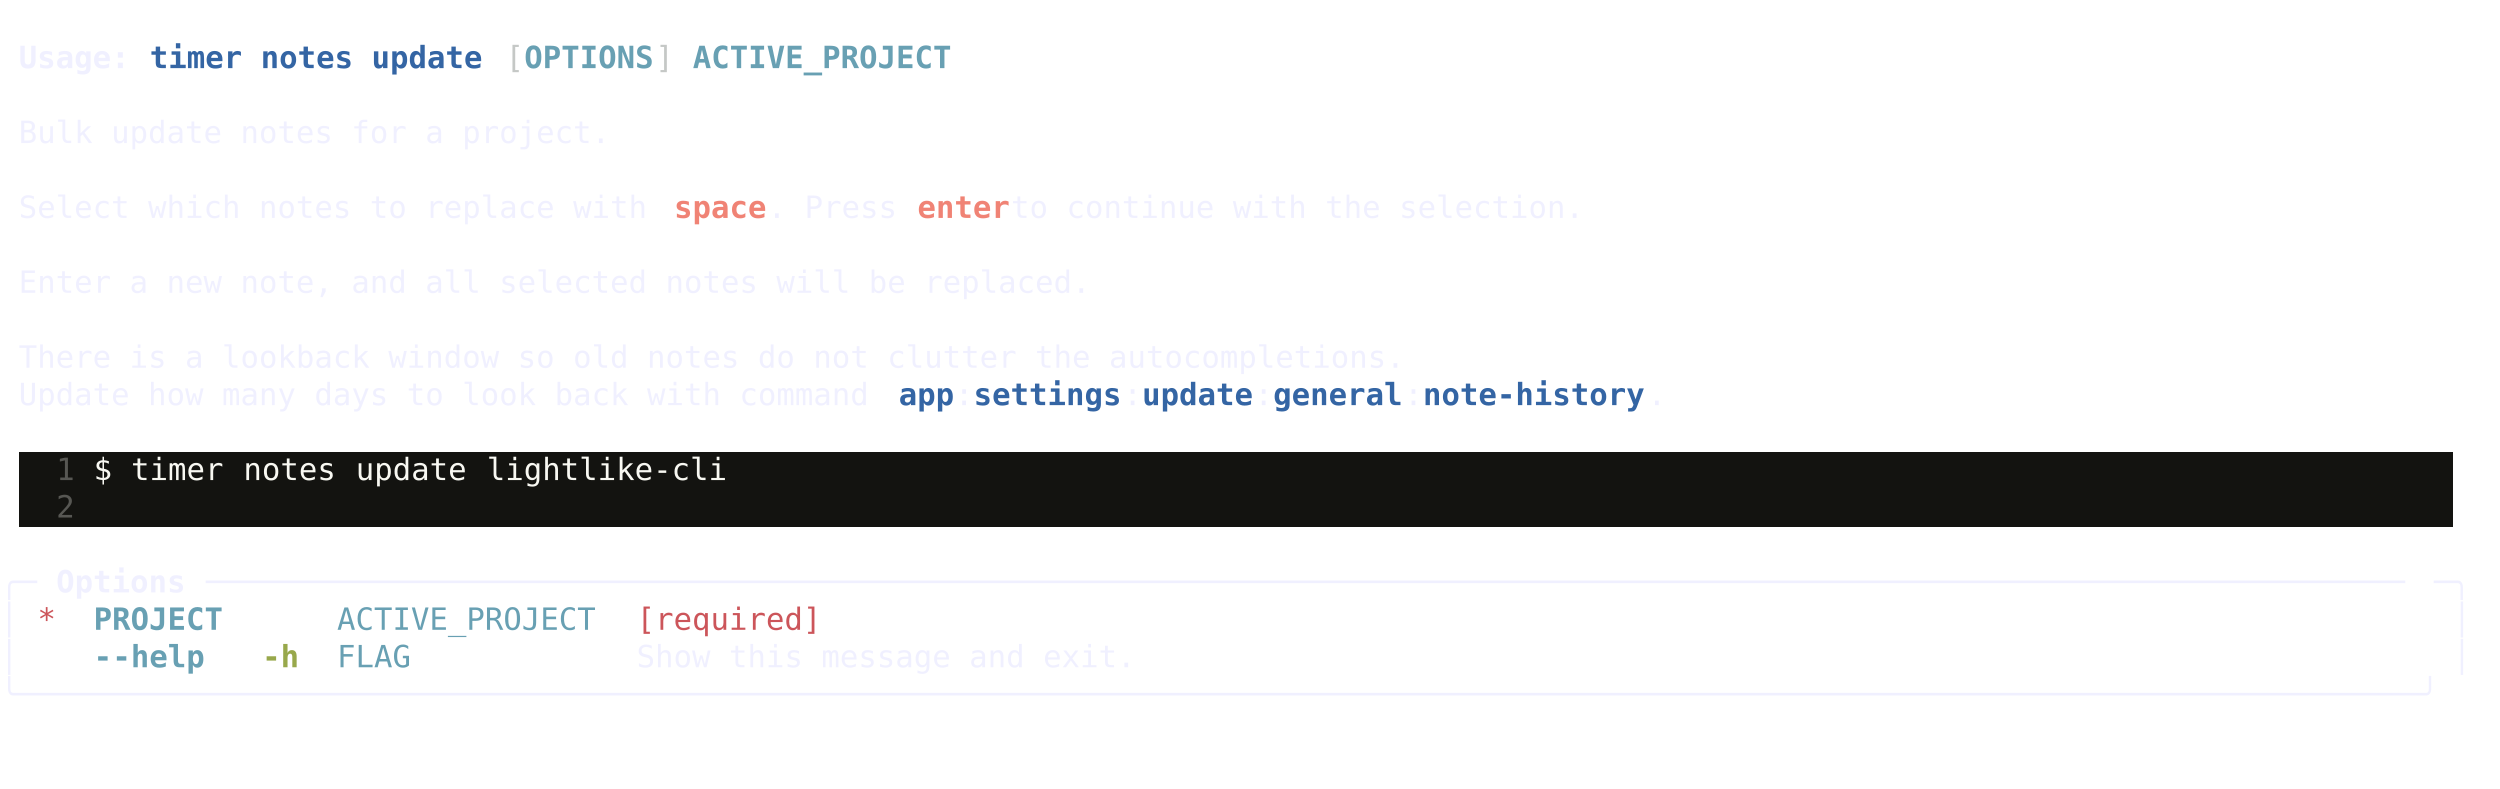
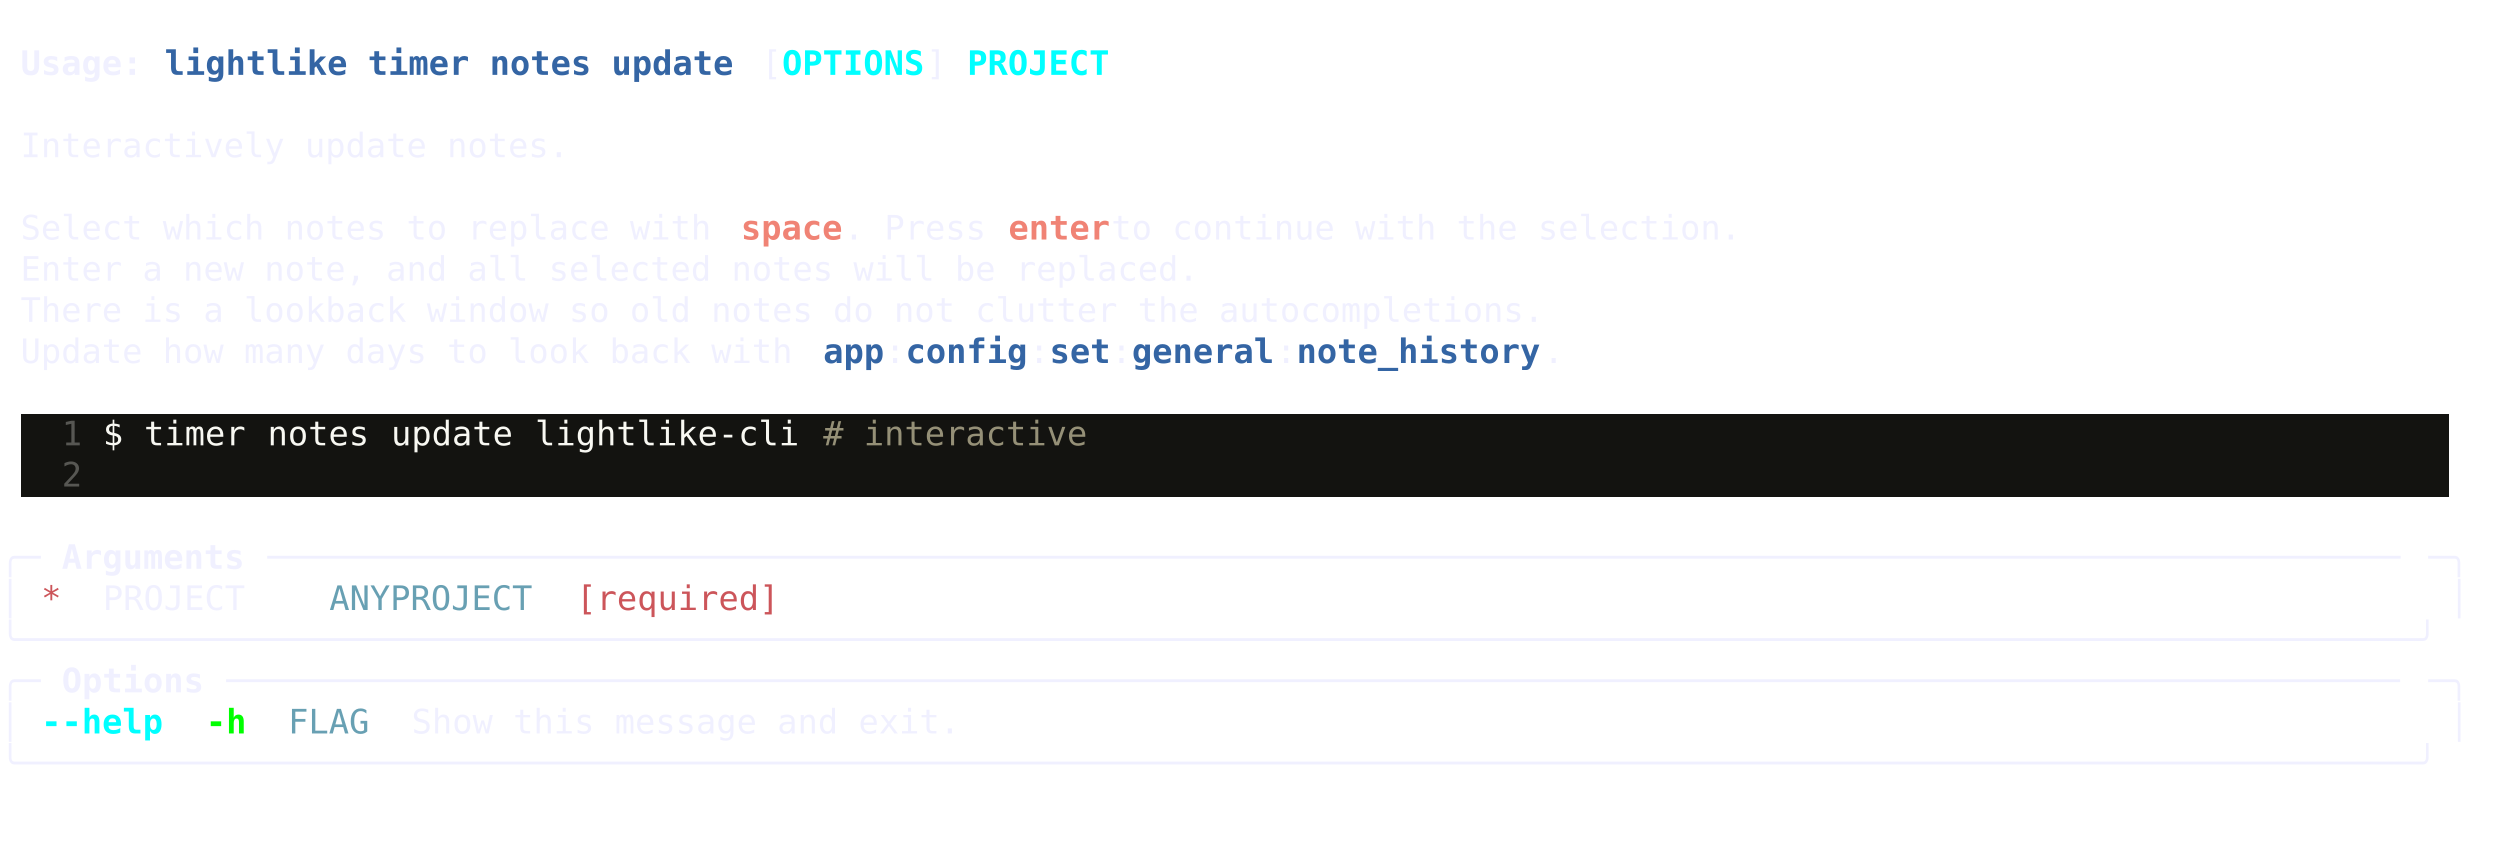
- <svg xmlns="http://www.w3.org/2000/svg" class="rich-terminal" viewBox="0 0 1629 513.6">
+ <svg xmlns="http://www.w3.org/2000/svg" class="rich-terminal" viewBox="0 0 1482 513.6">
  <style>

    @font-face {
-         font-family: "Source Code Pro";
-         src: local("Source Code Pro"),
-                 url('https://fonts.googleapis.com/css2?family=Source+Code+Pro:ital,wght@0,200..900;1,200..900'),
+         font-family: "Fira Code";
+         src: local("FiraCode-Regular"),
+                 url("https://cdnjs.cloudflare.com/ajax/libs/firacode/6.2.0/woff2/FiraCode-Regular.woff2") format("woff2"),
+                 url("https://cdnjs.cloudflare.com/ajax/libs/firacode/6.2.0/woff/FiraCode-Regular.woff") format("woff");
        font-style: normal;
        font-weight: 400;
    }
- 
- 
-     .terminal-2274012870-matrix {
-         font-family: Source Code Pro, monospace;
+     @font-face {
+         font-family: "Fira Code";
+         src: local("FiraCode-Bold"),
+                 url("https://cdnjs.cloudflare.com/ajax/libs/firacode/6.2.0/woff2/FiraCode-Bold.woff2") format("woff2"),
+                 url("https://cdnjs.cloudflare.com/ajax/libs/firacode/6.2.0/woff/FiraCode-Bold.woff") format("woff");
+         font-style: bold;
+         font-weight: 700;
+     }
+ 
+     .terminal-2017149842-matrix {
+         font-family: Fira Code, monospace;
        font-size: 20px;
        line-height: 24.4px;
        font-variant-east-asian: full-width;
    }

-     .terminal-2274012870-title {
+     .terminal-2017149842-title {
        font-size: 18px;
        font-weight: bold;
-         font-family: Source Code Pro;
-     }
- 
-     .terminal-2274012870-r1 { fill: #c5c8c6 }
- .terminal-2274012870-r2 { fill: #f0f0ff;font-weight: bold }
- .terminal-2274012870-r3 { fill: #3465a4;font-weight: bold }
- .terminal-2274012870-r4 { fill: #68a0b3;font-weight: bold }
- .terminal-2274012870-r5 { fill: #f0f0ff }
- .terminal-2274012870-r6 { fill: #f08375;font-weight: bold }
- .terminal-2274012870-r7 { fill: #e1e1db;font-weight: bold }
- .terminal-2274012870-r8 { fill: #575753 }
- .terminal-2274012870-r9 { fill: #f8f8f2 }
- .terminal-2274012870-r10 { fill: #cc555a }
- .terminal-2274012870-r11 { fill: #68a0b3 }
- .terminal-2274012870-r12 { fill: #98a84b;font-weight: bold }
+         font-family: arial;
+     }
+ 
+     .terminal-2017149842-r1 { fill: #f0f0ff }
+ .terminal-2017149842-r2 { fill: #c5c8c6 }
+ .terminal-2017149842-r3 { fill: #f0f0ff;font-weight: bold }
+ .terminal-2017149842-r4 { fill: #3465a4;font-weight: bold }
+ .terminal-2017149842-r5 { fill: #00ffff;font-weight: bold }
+ .terminal-2017149842-r6 { fill: #f08375;font-weight: bold }
+ .terminal-2017149842-r7 { fill: #e1e1db;font-weight: bold }
+ .terminal-2017149842-r8 { fill: #575753 }
+ .terminal-2017149842-r9 { fill: #f8f8f2 }
+ .terminal-2017149842-r10 { fill: #959077 }
+ .terminal-2017149842-r11 { fill: #cc555a }
+ .terminal-2017149842-r12 { fill: #68a0b3 }
+ .terminal-2017149842-r13 { fill: #00ff00;font-weight: bold }
    </style>
  <defs>
-     <clipPath id="terminal-2274012870-clip-terminal">
-       <rect x="0" y="0" width="1609.4" height="462.6" />
-     </clipPath>
-     <clipPath id="terminal-2274012870-line-0">
-       <rect x="0" y="1.5" width="1610.4" height="24.65" />
-     </clipPath>
-     <clipPath id="terminal-2274012870-line-1">
-       <rect x="0" y="25.9" width="1610.4" height="24.65" />
-     </clipPath>
-     <clipPath id="terminal-2274012870-line-2">
-       <rect x="0" y="50.3" width="1610.4" height="24.65" />
-     </clipPath>
-     <clipPath id="terminal-2274012870-line-3">
-       <rect x="0" y="74.7" width="1610.4" height="24.65" />
-     </clipPath>
-     <clipPath id="terminal-2274012870-line-4">
-       <rect x="0" y="99.1" width="1610.4" height="24.65" />
-     </clipPath>
-     <clipPath id="terminal-2274012870-line-5">
-       <rect x="0" y="123.5" width="1610.4" height="24.65" />
-     </clipPath>
-     <clipPath id="terminal-2274012870-line-6">
-       <rect x="0" y="147.9" width="1610.4" height="24.65" />
-     </clipPath>
-     <clipPath id="terminal-2274012870-line-7">
-       <rect x="0" y="172.3" width="1610.4" height="24.65" />
-     </clipPath>
-     <clipPath id="terminal-2274012870-line-8">
-       <rect x="0" y="196.7" width="1610.4" height="24.65" />
-     </clipPath>
-     <clipPath id="terminal-2274012870-line-9">
-       <rect x="0" y="221.1" width="1610.4" height="24.65" />
-     </clipPath>
-     <clipPath id="terminal-2274012870-line-10">
-       <rect x="0" y="245.5" width="1610.4" height="24.65" />
-     </clipPath>
-     <clipPath id="terminal-2274012870-line-11">
-       <rect x="0" y="269.9" width="1610.4" height="24.65" />
-     </clipPath>
-     <clipPath id="terminal-2274012870-line-12">
-       <rect x="0" y="294.3" width="1610.4" height="24.65" />
-     </clipPath>
-     <clipPath id="terminal-2274012870-line-13">
-       <rect x="0" y="318.7" width="1610.4" height="24.65" />
-     </clipPath>
-     <clipPath id="terminal-2274012870-line-14">
-       <rect x="0" y="343.1" width="1610.4" height="24.65" />
-     </clipPath>
-     <clipPath id="terminal-2274012870-line-15">
-       <rect x="0" y="367.5" width="1610.4" height="24.65" />
-     </clipPath>
-     <clipPath id="terminal-2274012870-line-16">
-       <rect x="0" y="391.9" width="1610.4" height="24.65" />
-     </clipPath>
-     <clipPath id="terminal-2274012870-line-17">
-       <rect x="0" y="416.3" width="1610.4" height="24.65" />
+     <clipPath id="terminal-2017149842-clip-terminal">
+       <rect x="0" y="0" width="1463.0" height="462.6" />
+     </clipPath>
+     <clipPath id="terminal-2017149842-line-0">
+       <rect x="0" y="1.5" width="1464" height="24.65" />
+     </clipPath>
+     <clipPath id="terminal-2017149842-line-1">
+       <rect x="0" y="25.9" width="1464" height="24.65" />
+     </clipPath>
+     <clipPath id="terminal-2017149842-line-2">
+       <rect x="0" y="50.3" width="1464" height="24.65" />
+     </clipPath>
+     <clipPath id="terminal-2017149842-line-3">
+       <rect x="0" y="74.7" width="1464" height="24.65" />
+     </clipPath>
+     <clipPath id="terminal-2017149842-line-4">
+       <rect x="0" y="99.1" width="1464" height="24.65" />
+     </clipPath>
+     <clipPath id="terminal-2017149842-line-5">
+       <rect x="0" y="123.5" width="1464" height="24.65" />
+     </clipPath>
+     <clipPath id="terminal-2017149842-line-6">
+       <rect x="0" y="147.9" width="1464" height="24.65" />
+     </clipPath>
+     <clipPath id="terminal-2017149842-line-7">
+       <rect x="0" y="172.3" width="1464" height="24.65" />
+     </clipPath>
+     <clipPath id="terminal-2017149842-line-8">
+       <rect x="0" y="196.7" width="1464" height="24.65" />
+     </clipPath>
+     <clipPath id="terminal-2017149842-line-9">
+       <rect x="0" y="221.1" width="1464" height="24.65" />
+     </clipPath>
+     <clipPath id="terminal-2017149842-line-10">
+       <rect x="0" y="245.5" width="1464" height="24.65" />
+     </clipPath>
+     <clipPath id="terminal-2017149842-line-11">
+       <rect x="0" y="269.9" width="1464" height="24.65" />
+     </clipPath>
+     <clipPath id="terminal-2017149842-line-12">
+       <rect x="0" y="294.3" width="1464" height="24.65" />
+     </clipPath>
+     <clipPath id="terminal-2017149842-line-13">
+       <rect x="0" y="318.7" width="1464" height="24.65" />
+     </clipPath>
+     <clipPath id="terminal-2017149842-line-14">
+       <rect x="0" y="343.1" width="1464" height="24.65" />
+     </clipPath>
+     <clipPath id="terminal-2017149842-line-15">
+       <rect x="0" y="367.5" width="1464" height="24.65" />
+     </clipPath>
+     <clipPath id="terminal-2017149842-line-16">
+       <rect x="0" y="391.9" width="1464" height="24.65" />
+     </clipPath>
+     <clipPath id="terminal-2017149842-line-17">
+       <rect x="0" y="416.3" width="1464" height="24.65" />
    </clipPath>
  </defs>
-   <rect fill="#131310" x="12.2" y="294.3" width="24.4" height="24.65" shape-rendering="crispEdges" />
-   <rect fill="#131310" x="36.6" y="294.3" width="24.4" height="24.65" shape-rendering="crispEdges" />
-   <rect fill="#131310" x="61" y="294.3" width="24.4" height="24.65" shape-rendering="crispEdges" />
-   <rect fill="#131310" x="85.4" y="294.3" width="61" height="24.65" shape-rendering="crispEdges" />
-   <rect fill="#131310" x="146.4" y="294.3" width="12.2" height="24.65" shape-rendering="crispEdges" />
-   <rect fill="#131310" x="158.6" y="294.3" width="61" height="24.65" shape-rendering="crispEdges" />
-   <rect fill="#131310" x="219.6" y="294.3" width="12.2" height="24.65" shape-rendering="crispEdges" />
-   <rect fill="#131310" x="231.8" y="294.3" width="73.2" height="24.65" shape-rendering="crispEdges" />
-   <rect fill="#131310" x="305" y="294.3" width="12.2" height="24.65" shape-rendering="crispEdges" />
-   <rect fill="#131310" x="317.2" y="294.3" width="158.6" height="24.65" shape-rendering="crispEdges" />
-   <rect fill="#131310" x="475.8" y="294.3" width="1122.4" height="24.65" shape-rendering="crispEdges" />
-   <rect fill="#131310" x="12.2" y="318.7" width="24.4" height="24.65" shape-rendering="crispEdges" />
-   <rect fill="#131310" x="36.6" y="318.7" width="24.4" height="24.65" shape-rendering="crispEdges" />
-   <rect fill="#131310" x="61" y="318.7" width="1537.2" height="24.65" shape-rendering="crispEdges" />
-   <g class="terminal-2274012870-matrix">
-     <text class="terminal-2274012870-r1" x="1610.4" y="20" textLength="12.2" clip-path="url(#terminal-2274012870-line-0)">
- </text>
-     <text class="terminal-2274012870-r2" x="12.2" y="44.4" textLength="73.2" clip-path="url(#terminal-2274012870-line-1)">Usage:</text>
-     <text class="terminal-2274012870-r3" x="97.6" y="44.4" textLength="219.6" clip-path="url(#terminal-2274012870-line-1)">timer notes update</text>
-     <text class="terminal-2274012870-r1" x="329.4" y="44.4" textLength="12.2" clip-path="url(#terminal-2274012870-line-1)">[</text>
-     <text class="terminal-2274012870-r4" x="341.6" y="44.4" textLength="85.4" clip-path="url(#terminal-2274012870-line-1)">OPTIONS</text>
-     <text class="terminal-2274012870-r1" x="427" y="44.4" textLength="24.4" clip-path="url(#terminal-2274012870-line-1)">] </text>
-     <text class="terminal-2274012870-r4" x="451.4" y="44.4" textLength="170.8" clip-path="url(#terminal-2274012870-line-1)">ACTIVE_PROJECT</text>
-     <text class="terminal-2274012870-r1" x="1610.4" y="44.4" textLength="12.2" clip-path="url(#terminal-2274012870-line-1)">
- </text>
-     <text class="terminal-2274012870-r1" x="1610.4" y="68.8" textLength="12.2" clip-path="url(#terminal-2274012870-line-2)">
- </text>
-     <text class="terminal-2274012870-r5" x="12.2" y="93.2" textLength="390.4" clip-path="url(#terminal-2274012870-line-3)">Bulk update notes for a project.</text>
-     <text class="terminal-2274012870-r1" x="1610.4" y="93.2" textLength="12.2" clip-path="url(#terminal-2274012870-line-3)">
- </text>
-     <text class="terminal-2274012870-r1" x="1610.4" y="117.6" textLength="12.2" clip-path="url(#terminal-2274012870-line-4)">
- </text>
-     <text class="terminal-2274012870-r5" x="12.2" y="142" textLength="427" clip-path="url(#terminal-2274012870-line-5)">Select which notes to replace with </text>
-     <text class="terminal-2274012870-r6" x="439.2" y="142" textLength="61" clip-path="url(#terminal-2274012870-line-5)">space</text>
-     <text class="terminal-2274012870-r5" x="500.2" y="142" textLength="97.6" clip-path="url(#terminal-2274012870-line-5)">. Press </text>
-     <text class="terminal-2274012870-r6" x="597.8" y="142" textLength="61" clip-path="url(#terminal-2274012870-line-5)">enter</text>
-     <text class="terminal-2274012870-r5" x="658.8" y="142" textLength="390.4" clip-path="url(#terminal-2274012870-line-5)"> to continue with the selection.</text>
-     <text class="terminal-2274012870-r1" x="1610.4" y="142" textLength="12.2" clip-path="url(#terminal-2274012870-line-5)">
- </text>
-     <text class="terminal-2274012870-r1" x="1610.4" y="166.4" textLength="12.2" clip-path="url(#terminal-2274012870-line-6)">
- </text>
-     <text class="terminal-2274012870-r5" x="12.2" y="190.8" textLength="707.6" clip-path="url(#terminal-2274012870-line-7)">Enter a new note, and all selected notes will be replaced.</text>
-     <text class="terminal-2274012870-r1" x="1610.4" y="190.8" textLength="12.2" clip-path="url(#terminal-2274012870-line-7)">
- </text>
-     <text class="terminal-2274012870-r1" x="1610.4" y="215.2" textLength="12.2" clip-path="url(#terminal-2274012870-line-8)">
- </text>
-     <text class="terminal-2274012870-r5" x="12.2" y="239.6" textLength="915" clip-path="url(#terminal-2274012870-line-9)">There is a lookback window so old notes do not clutter the autocompletions.</text>
-     <text class="terminal-2274012870-r1" x="1610.4" y="239.6" textLength="12.2" clip-path="url(#terminal-2274012870-line-9)">
- </text>
-     <text class="terminal-2274012870-r5" x="12.2" y="264" textLength="573.4" clip-path="url(#terminal-2274012870-line-10)">Update how many days to look back with command </text>
-     <text class="terminal-2274012870-r3" x="585.6" y="264" textLength="36.6" clip-path="url(#terminal-2274012870-line-10)">app</text>
-     <text class="terminal-2274012870-r5" x="622.2" y="264" textLength="12.2" clip-path="url(#terminal-2274012870-line-10)">:</text>
-     <text class="terminal-2274012870-r3" x="634.4" y="264" textLength="97.6" clip-path="url(#terminal-2274012870-line-10)">settings</text>
-     <text class="terminal-2274012870-r5" x="732" y="264" textLength="12.2" clip-path="url(#terminal-2274012870-line-10)">:</text>
-     <text class="terminal-2274012870-r3" x="744.2" y="264" textLength="73.2" clip-path="url(#terminal-2274012870-line-10)">update</text>
-     <text class="terminal-2274012870-r5" x="817.4" y="264" textLength="12.2" clip-path="url(#terminal-2274012870-line-10)">:</text>
-     <text class="terminal-2274012870-r3" x="829.6" y="264" textLength="85.4" clip-path="url(#terminal-2274012870-line-10)">general</text>
-     <text class="terminal-2274012870-r5" x="915" y="264" textLength="12.2" clip-path="url(#terminal-2274012870-line-10)">:</text>
-     <text class="terminal-2274012870-r3" x="927.2" y="264" textLength="146.4" clip-path="url(#terminal-2274012870-line-10)">note-history</text>
-     <text class="terminal-2274012870-r5" x="1073.6" y="264" textLength="12.2" clip-path="url(#terminal-2274012870-line-10)">.</text>
-     <text class="terminal-2274012870-r1" x="1610.4" y="264" textLength="12.2" clip-path="url(#terminal-2274012870-line-10)">
- </text>
-     <text class="terminal-2274012870-r1" x="1610.4" y="288.4" textLength="12.2" clip-path="url(#terminal-2274012870-line-11)">
- </text>
-     <text class="terminal-2274012870-r8" x="36.6" y="312.8" textLength="24.4" clip-path="url(#terminal-2274012870-line-12)">1 </text>
-     <text class="terminal-2274012870-r9" x="61" y="312.8" textLength="24.4" clip-path="url(#terminal-2274012870-line-12)">$ </text>
-     <text class="terminal-2274012870-r9" x="85.4" y="312.8" textLength="61" clip-path="url(#terminal-2274012870-line-12)">timer</text>
-     <text class="terminal-2274012870-r9" x="158.6" y="312.8" textLength="61" clip-path="url(#terminal-2274012870-line-12)">notes</text>
-     <text class="terminal-2274012870-r9" x="231.8" y="312.8" textLength="73.2" clip-path="url(#terminal-2274012870-line-12)">update</text>
-     <text class="terminal-2274012870-r9" x="317.2" y="312.8" textLength="158.6" clip-path="url(#terminal-2274012870-line-12)">lightlike-cli</text>
-     <text class="terminal-2274012870-r1" x="1610.4" y="312.8" textLength="12.2" clip-path="url(#terminal-2274012870-line-12)">
- </text>
-     <text class="terminal-2274012870-r8" x="36.6" y="337.2" textLength="24.4" clip-path="url(#terminal-2274012870-line-13)">2 </text>
-     <text class="terminal-2274012870-r1" x="1610.4" y="337.2" textLength="12.2" clip-path="url(#terminal-2274012870-line-13)">
- </text>
-     <text class="terminal-2274012870-r1" x="1610.4" y="361.6" textLength="12.2" clip-path="url(#terminal-2274012870-line-14)">
- </text>
-     <text class="terminal-2274012870-r5" x="0" y="386" textLength="24.4" clip-path="url(#terminal-2274012870-line-15)">╭─</text>
-     <text class="terminal-2274012870-r2" x="36.6" y="386" textLength="85.4" clip-path="url(#terminal-2274012870-line-15)">Options</text>
-     <text class="terminal-2274012870-r5" x="134.2" y="386" textLength="1451.8" clip-path="url(#terminal-2274012870-line-15)">───────────────────────────────────────────────────────────────────────────────────────────────────────────────────────</text>
-     <text class="terminal-2274012870-r5" x="1586" y="386" textLength="24.4" clip-path="url(#terminal-2274012870-line-15)">─╮</text>
-     <text class="terminal-2274012870-r1" x="1610.4" y="386" textLength="12.2" clip-path="url(#terminal-2274012870-line-15)">
- </text>
-     <text class="terminal-2274012870-r5" x="0" y="410.4" textLength="12.2" clip-path="url(#terminal-2274012870-line-16)">│</text>
-     <text class="terminal-2274012870-r10" x="24.4" y="410.4" textLength="12.2" clip-path="url(#terminal-2274012870-line-16)">*</text>
-     <text class="terminal-2274012870-r4" x="61" y="410.4" textLength="85.4" clip-path="url(#terminal-2274012870-line-16)">PROJECT</text>
-     <text class="terminal-2274012870-r11" x="219.6" y="410.4" textLength="170.8" clip-path="url(#terminal-2274012870-line-16)">ACTIVE_PROJECT</text>
-     <text class="terminal-2274012870-r10" x="414.8" y="410.4" textLength="122" clip-path="url(#terminal-2274012870-line-16)">[required]</text>
-     <text class="terminal-2274012870-r5" x="1598.2" y="410.4" textLength="12.2" clip-path="url(#terminal-2274012870-line-16)">│</text>
-     <text class="terminal-2274012870-r1" x="1610.4" y="410.4" textLength="12.2" clip-path="url(#terminal-2274012870-line-16)">
- </text>
-     <text class="terminal-2274012870-r5" x="0" y="434.8" textLength="12.2" clip-path="url(#terminal-2274012870-line-17)">│</text>
-     <text class="terminal-2274012870-r4" x="61" y="434.8" textLength="12.2" clip-path="url(#terminal-2274012870-line-17)">-</text>
-     <text class="terminal-2274012870-r4" x="73.2" y="434.8" textLength="61" clip-path="url(#terminal-2274012870-line-17)">-help</text>
-     <text class="terminal-2274012870-r12" x="170.8" y="434.8" textLength="24.4" clip-path="url(#terminal-2274012870-line-17)">-h</text>
-     <text class="terminal-2274012870-r11" x="219.6" y="434.8" textLength="170.8" clip-path="url(#terminal-2274012870-line-17)">FLAG          </text>
-     <text class="terminal-2274012870-r5" x="414.8" y="434.8" textLength="329.4" clip-path="url(#terminal-2274012870-line-17)">Show this message and exit.</text>
-     <text class="terminal-2274012870-r5" x="1598.2" y="434.8" textLength="12.2" clip-path="url(#terminal-2274012870-line-17)">│</text>
-     <text class="terminal-2274012870-r1" x="1610.4" y="434.8" textLength="12.2" clip-path="url(#terminal-2274012870-line-17)">
- </text>
-     <text class="terminal-2274012870-r5" x="0" y="459.2" textLength="1610.4" clip-path="url(#terminal-2274012870-line-18)">╰──────────────────────────────────────────────────────────────────────────────────────────────────────────────────────────────────╯</text>
-     <text class="terminal-2274012870-r1" x="1610.4" y="459.2" textLength="12.2" clip-path="url(#terminal-2274012870-line-18)">
+   <rect fill="#131310" x="12.2" y="245.5" width="24.4" height="24.65" shape-rendering="crispEdges" />
+   <rect fill="#131310" x="36.6" y="245.5" width="24.4" height="24.65" shape-rendering="crispEdges" />
+   <rect fill="#131310" x="61" y="245.5" width="24.4" height="24.65" shape-rendering="crispEdges" />
+   <rect fill="#131310" x="85.4" y="245.5" width="61" height="24.65" shape-rendering="crispEdges" />
+   <rect fill="#131310" x="146.4" y="245.5" width="12.2" height="24.65" shape-rendering="crispEdges" />
+   <rect fill="#131310" x="158.6" y="245.5" width="61" height="24.65" shape-rendering="crispEdges" />
+   <rect fill="#131310" x="219.6" y="245.5" width="12.2" height="24.65" shape-rendering="crispEdges" />
+   <rect fill="#131310" x="231.8" y="245.5" width="73.2" height="24.65" shape-rendering="crispEdges" />
+   <rect fill="#131310" x="305" y="245.5" width="12.2" height="24.65" shape-rendering="crispEdges" />
+   <rect fill="#131310" x="317.2" y="245.5" width="158.6" height="24.65" shape-rendering="crispEdges" />
+   <rect fill="#131310" x="475.8" y="245.5" width="12.2" height="24.65" shape-rendering="crispEdges" />
+   <rect fill="#131310" x="488" y="245.5" width="158.6" height="24.65" shape-rendering="crispEdges" />
+   <rect fill="#131310" x="646.6" y="245.5" width="805.2" height="24.65" shape-rendering="crispEdges" />
+   <rect fill="#131310" x="12.2" y="269.9" width="24.4" height="24.65" shape-rendering="crispEdges" />
+   <rect fill="#131310" x="36.6" y="269.9" width="24.4" height="24.65" shape-rendering="crispEdges" />
+   <rect fill="#131310" x="61" y="269.9" width="1390.8" height="24.65" shape-rendering="crispEdges" />
+   <g class="terminal-2017149842-matrix">
+     <text class="terminal-2017149842-r2" x="1464" y="20" textLength="12.2" clip-path="url(#terminal-2017149842-line-0)">
+ </text>
+     <text class="terminal-2017149842-r3" x="12.2" y="44.4" textLength="73.2" clip-path="url(#terminal-2017149842-line-1)">Usage:</text>
+     <text class="terminal-2017149842-r4" x="97.6" y="44.4" textLength="341.6" clip-path="url(#terminal-2017149842-line-1)">lightlike timer notes update</text>
+     <text class="terminal-2017149842-r1" x="451.4" y="44.4" textLength="12.2" clip-path="url(#terminal-2017149842-line-1)">[</text>
+     <text class="terminal-2017149842-r5" x="463.6" y="44.4" textLength="85.4" clip-path="url(#terminal-2017149842-line-1)">OPTIONS</text>
+     <text class="terminal-2017149842-r1" x="549" y="44.4" textLength="24.4" clip-path="url(#terminal-2017149842-line-1)">] </text>
+     <text class="terminal-2017149842-r5" x="573.4" y="44.4" textLength="85.4" clip-path="url(#terminal-2017149842-line-1)">PROJECT</text>
+     <text class="terminal-2017149842-r2" x="1464" y="44.4" textLength="12.2" clip-path="url(#terminal-2017149842-line-1)">
+ </text>
+     <text class="terminal-2017149842-r2" x="1464" y="68.8" textLength="12.2" clip-path="url(#terminal-2017149842-line-2)">
+ </text>
+     <text class="terminal-2017149842-r1" x="12.2" y="93.2" textLength="329.4" clip-path="url(#terminal-2017149842-line-3)">Interactively update notes.</text>
+     <text class="terminal-2017149842-r2" x="1464" y="93.2" textLength="12.2" clip-path="url(#terminal-2017149842-line-3)">
+ </text>
+     <text class="terminal-2017149842-r2" x="1464" y="117.6" textLength="12.2" clip-path="url(#terminal-2017149842-line-4)">
+ </text>
+     <text class="terminal-2017149842-r1" x="12.2" y="142" textLength="427" clip-path="url(#terminal-2017149842-line-5)">Select which notes to replace with </text>
+     <text class="terminal-2017149842-r6" x="439.2" y="142" textLength="61" clip-path="url(#terminal-2017149842-line-5)">space</text>
+     <text class="terminal-2017149842-r1" x="500.2" y="142" textLength="97.6" clip-path="url(#terminal-2017149842-line-5)">. Press </text>
+     <text class="terminal-2017149842-r6" x="597.8" y="142" textLength="61" clip-path="url(#terminal-2017149842-line-5)">enter</text>
+     <text class="terminal-2017149842-r1" x="658.8" y="142" textLength="390.4" clip-path="url(#terminal-2017149842-line-5)"> to continue with the selection.</text>
+     <text class="terminal-2017149842-r2" x="1464" y="142" textLength="12.2" clip-path="url(#terminal-2017149842-line-5)">
+ </text>
+     <text class="terminal-2017149842-r1" x="12.2" y="166.4" textLength="707.6" clip-path="url(#terminal-2017149842-line-6)">Enter a new note, and all selected notes will be replaced.</text>
+     <text class="terminal-2017149842-r2" x="1464" y="166.4" textLength="12.2" clip-path="url(#terminal-2017149842-line-6)">
+ </text>
+     <text class="terminal-2017149842-r1" x="12.2" y="190.8" textLength="915" clip-path="url(#terminal-2017149842-line-7)">There is a lookback window so old notes do not clutter the autocompletions.</text>
+     <text class="terminal-2017149842-r2" x="1464" y="190.8" textLength="12.2" clip-path="url(#terminal-2017149842-line-7)">
+ </text>
+     <text class="terminal-2017149842-r1" x="12.2" y="215.2" textLength="475.8" clip-path="url(#terminal-2017149842-line-8)">Update how many days to look back with </text>
+     <text class="terminal-2017149842-r4" x="488" y="215.2" textLength="36.6" clip-path="url(#terminal-2017149842-line-8)">app</text>
+     <text class="terminal-2017149842-r1" x="524.6" y="215.2" textLength="12.2" clip-path="url(#terminal-2017149842-line-8)">:</text>
+     <text class="terminal-2017149842-r4" x="536.8" y="215.2" textLength="73.2" clip-path="url(#terminal-2017149842-line-8)">config</text>
+     <text class="terminal-2017149842-r1" x="610" y="215.2" textLength="12.2" clip-path="url(#terminal-2017149842-line-8)">:</text>
+     <text class="terminal-2017149842-r4" x="622.2" y="215.2" textLength="36.6" clip-path="url(#terminal-2017149842-line-8)">set</text>
+     <text class="terminal-2017149842-r1" x="658.8" y="215.2" textLength="12.2" clip-path="url(#terminal-2017149842-line-8)">:</text>
+     <text class="terminal-2017149842-r4" x="671" y="215.2" textLength="85.4" clip-path="url(#terminal-2017149842-line-8)">general</text>
+     <text class="terminal-2017149842-r1" x="756.4" y="215.2" textLength="12.2" clip-path="url(#terminal-2017149842-line-8)">:</text>
+     <text class="terminal-2017149842-r4" x="768.6" y="215.2" textLength="146.4" clip-path="url(#terminal-2017149842-line-8)">note_history</text>
+     <text class="terminal-2017149842-r1" x="915" y="215.2" textLength="12.2" clip-path="url(#terminal-2017149842-line-8)">.</text>
+     <text class="terminal-2017149842-r2" x="1464" y="215.2" textLength="12.2" clip-path="url(#terminal-2017149842-line-8)">
+ </text>
+     <text class="terminal-2017149842-r2" x="1464" y="239.6" textLength="12.2" clip-path="url(#terminal-2017149842-line-9)">
+ </text>
+     <text class="terminal-2017149842-r8" x="36.6" y="264" textLength="24.4" clip-path="url(#terminal-2017149842-line-10)">1 </text>
+     <text class="terminal-2017149842-r9" x="61" y="264" textLength="24.4" clip-path="url(#terminal-2017149842-line-10)">$ </text>
+     <text class="terminal-2017149842-r9" x="85.4" y="264" textLength="61" clip-path="url(#terminal-2017149842-line-10)">timer</text>
+     <text class="terminal-2017149842-r9" x="158.6" y="264" textLength="61" clip-path="url(#terminal-2017149842-line-10)">notes</text>
+     <text class="terminal-2017149842-r9" x="231.8" y="264" textLength="73.2" clip-path="url(#terminal-2017149842-line-10)">update</text>
+     <text class="terminal-2017149842-r9" x="317.2" y="264" textLength="158.6" clip-path="url(#terminal-2017149842-line-10)">lightlike-cli</text>
+     <text class="terminal-2017149842-r10" x="488" y="264" textLength="158.6" clip-path="url(#terminal-2017149842-line-10)"># interactive</text>
+     <text class="terminal-2017149842-r2" x="1464" y="264" textLength="12.2" clip-path="url(#terminal-2017149842-line-10)">
+ </text>
+     <text class="terminal-2017149842-r8" x="36.6" y="288.4" textLength="24.4" clip-path="url(#terminal-2017149842-line-11)">2 </text>
+     <text class="terminal-2017149842-r2" x="1464" y="288.4" textLength="12.2" clip-path="url(#terminal-2017149842-line-11)">
+ </text>
+     <text class="terminal-2017149842-r2" x="1464" y="312.8" textLength="12.2" clip-path="url(#terminal-2017149842-line-12)">
+ </text>
+     <text class="terminal-2017149842-r1" x="0" y="337.2" textLength="24.4" clip-path="url(#terminal-2017149842-line-13)">╭─</text>
+     <text class="terminal-2017149842-r3" x="36.6" y="337.2" textLength="109.8" clip-path="url(#terminal-2017149842-line-13)">Arguments</text>
+     <text class="terminal-2017149842-r1" x="158.6" y="337.2" textLength="1281" clip-path="url(#terminal-2017149842-line-13)">─────────────────────────────────────────────────────────────────────────────────────────────────────────</text>
+     <text class="terminal-2017149842-r1" x="1439.6" y="337.2" textLength="24.4" clip-path="url(#terminal-2017149842-line-13)">─╮</text>
+     <text class="terminal-2017149842-r2" x="1464" y="337.2" textLength="12.2" clip-path="url(#terminal-2017149842-line-13)">
+ </text>
+     <text class="terminal-2017149842-r1" x="0" y="361.6" textLength="12.2" clip-path="url(#terminal-2017149842-line-14)">│</text>
+     <text class="terminal-2017149842-r11" x="24.4" y="361.6" textLength="12.2" clip-path="url(#terminal-2017149842-line-14)">*</text>
+     <text class="terminal-2017149842-r1" x="61" y="361.6" textLength="85.4" clip-path="url(#terminal-2017149842-line-14)">PROJECT</text>
+     <text class="terminal-2017149842-r12" x="195.2" y="361.6" textLength="122" clip-path="url(#terminal-2017149842-line-14)">ANYPROJECT</text>
+     <text class="terminal-2017149842-r11" x="341.6" y="361.6" textLength="122" clip-path="url(#terminal-2017149842-line-14)">[required]</text>
+     <text class="terminal-2017149842-r1" x="1451.8" y="361.6" textLength="12.2" clip-path="url(#terminal-2017149842-line-14)">│</text>
+     <text class="terminal-2017149842-r2" x="1464" y="361.6" textLength="12.2" clip-path="url(#terminal-2017149842-line-14)">
+ </text>
+     <text class="terminal-2017149842-r1" x="0" y="386" textLength="1464" clip-path="url(#terminal-2017149842-line-15)">╰──────────────────────────────────────────────────────────────────────────────────────────────────────────────────────╯</text>
+     <text class="terminal-2017149842-r2" x="1464" y="386" textLength="12.2" clip-path="url(#terminal-2017149842-line-15)">
+ </text>
+     <text class="terminal-2017149842-r1" x="0" y="410.4" textLength="24.4" clip-path="url(#terminal-2017149842-line-16)">╭─</text>
+     <text class="terminal-2017149842-r3" x="36.6" y="410.4" textLength="85.4" clip-path="url(#terminal-2017149842-line-16)">Options</text>
+     <text class="terminal-2017149842-r1" x="134.2" y="410.4" textLength="1305.4" clip-path="url(#terminal-2017149842-line-16)">───────────────────────────────────────────────────────────────────────────────────────────────────────────</text>
+     <text class="terminal-2017149842-r1" x="1439.6" y="410.4" textLength="24.4" clip-path="url(#terminal-2017149842-line-16)">─╮</text>
+     <text class="terminal-2017149842-r2" x="1464" y="410.4" textLength="12.2" clip-path="url(#terminal-2017149842-line-16)">
+ </text>
+     <text class="terminal-2017149842-r1" x="0" y="434.8" textLength="12.2" clip-path="url(#terminal-2017149842-line-17)">│</text>
+     <text class="terminal-2017149842-r5" x="24.4" y="434.8" textLength="73.2" clip-path="url(#terminal-2017149842-line-17)">--help</text>
+     <text class="terminal-2017149842-r13" x="122" y="434.8" textLength="24.4" clip-path="url(#terminal-2017149842-line-17)">-h</text>
+     <text class="terminal-2017149842-r12" x="170.8" y="434.8" textLength="48.8" clip-path="url(#terminal-2017149842-line-17)">FLAG</text>
+     <text class="terminal-2017149842-r1" x="244" y="434.8" textLength="329.4" clip-path="url(#terminal-2017149842-line-17)">Show this message and exit.</text>
+     <text class="terminal-2017149842-r1" x="1451.8" y="434.8" textLength="12.2" clip-path="url(#terminal-2017149842-line-17)">│</text>
+     <text class="terminal-2017149842-r2" x="1464" y="434.8" textLength="12.2" clip-path="url(#terminal-2017149842-line-17)">
+ </text>
+     <text class="terminal-2017149842-r1" x="0" y="459.2" textLength="1464" clip-path="url(#terminal-2017149842-line-18)">╰──────────────────────────────────────────────────────────────────────────────────────────────────────────────────────╯</text>
+     <text class="terminal-2017149842-r2" x="1464" y="459.2" textLength="12.2" clip-path="url(#terminal-2017149842-line-18)">
</text>
  </g>
</svg>
